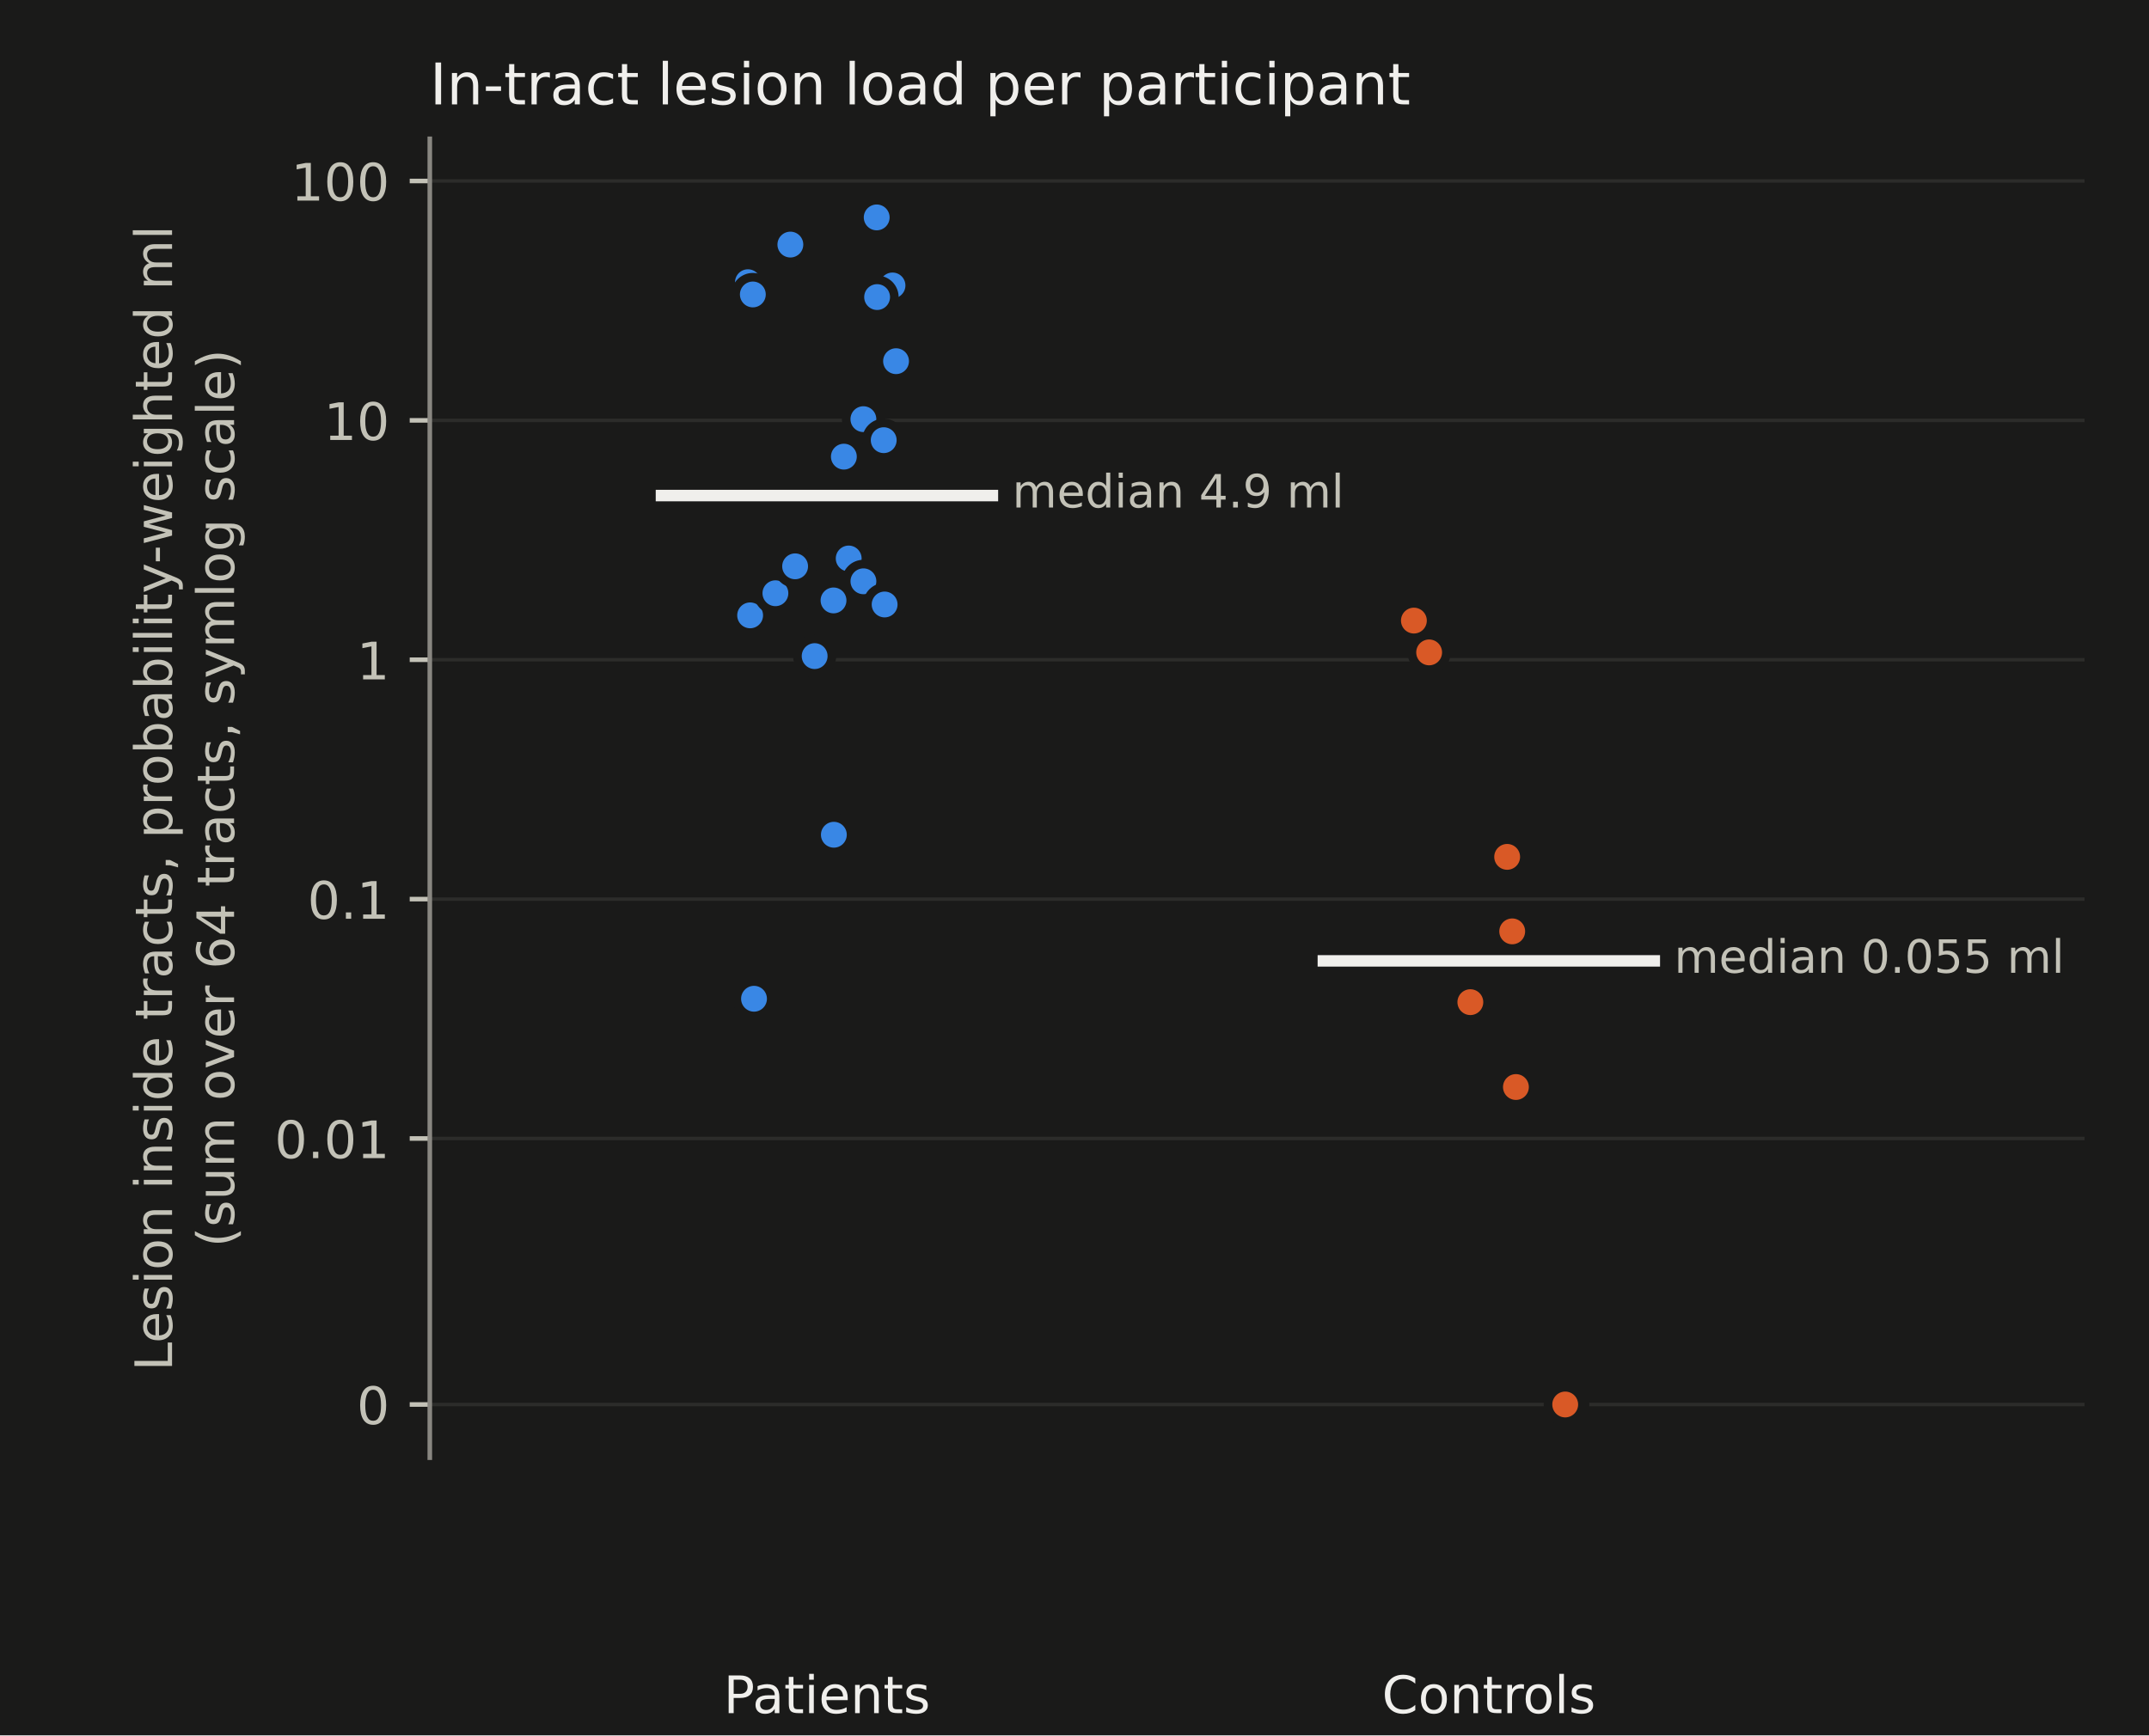
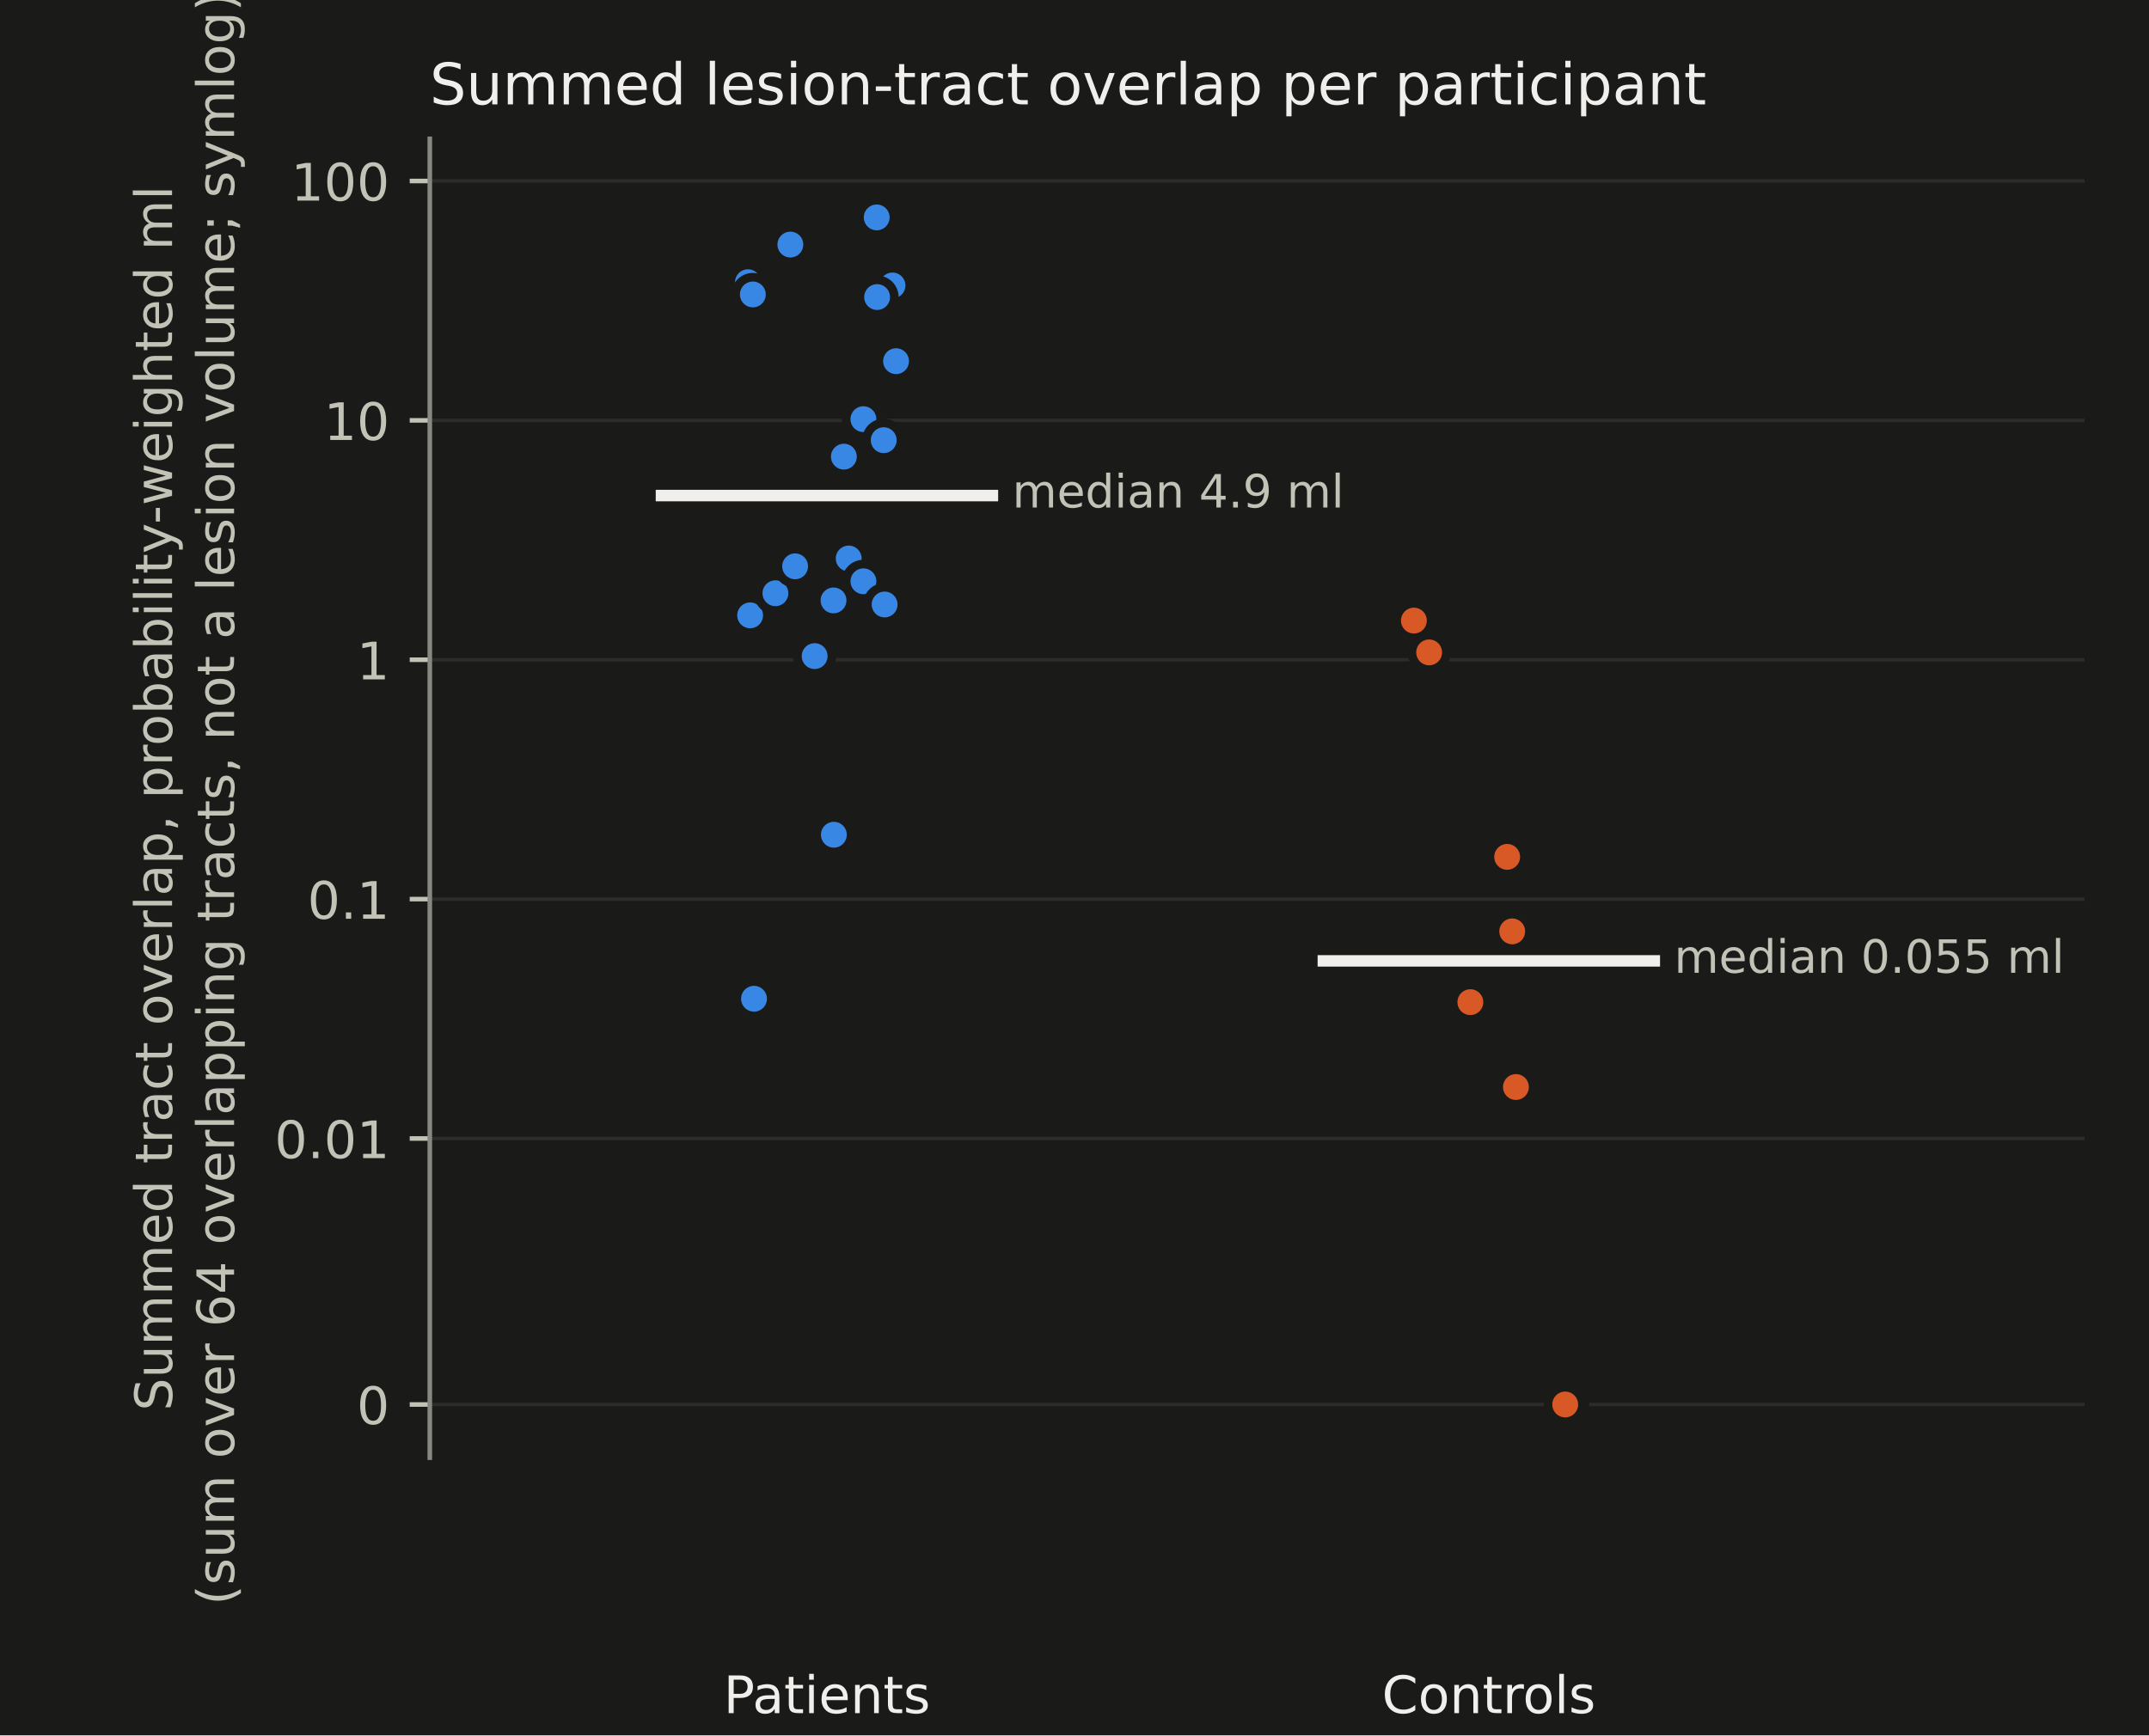
<svg xmlns="http://www.w3.org/2000/svg" xmlns:xlink="http://www.w3.org/1999/xlink" width="374.4pt" height="302.4pt" viewBox="0 0 374.4 302.4" version="1.1">
  <defs>
    <style type="text/css">*{stroke-linejoin: round; stroke-linecap: butt}</style>
  </defs>
  <g id="figure_1">
    <g id="patch_1">
      <path d="M 0 302.4  L 374.4 302.4  L 374.4 0  L 0 0  z " style="fill: #1a1a19" />
    </g>
    <g id="axes_1">
      <g id="patch_2">
        <path d="M 74.88 254.016  L 363.168 254.016  L 363.168 24.192  L 74.88 24.192  z " style="fill: #1a1a19" />
      </g>
      <g id="matplotlib.axis_1" />
      <g id="matplotlib.axis_2">
        <g id="ytick_1">
          <g id="line2d_1">
            <path d="M 74.88 244.746  L 363.168 244.746  " clip-path="url(#pcb64a28c26)" style="fill: none; stroke: #2c2c2a; stroke-width: 0.6; stroke-linecap: square" />
          </g>
          <g id="line2d_2">
            <defs>
              <path id="m1c00a0ee06" d="M 0 0  L -3.5 0  " style="stroke: #c3c2b7; stroke-width: 0.8" />
            </defs>
            <g>
              <use xlink:href="#m1c00a0ee06" x="74.88" y="244.746" style="fill: #c3c2b7; stroke: #c3c2b7; stroke-width: 0.8" />
            </g>
          </g>
          <g id="text_1">
            <text style="font-size: 9px; font-family: 'DejaVu Sans'; text-anchor: end; fill: #c3c2b7" x="67.88" y="248.165" transform="rotate(-0 67.88 248.165)">0</text>
          </g>
        </g>
        <g id="ytick_2">
          <g id="line2d_3">
            <path d="M 74.88 198.396  L 363.168 198.396  " clip-path="url(#pcb64a28c26)" style="fill: none; stroke: #2c2c2a; stroke-width: 0.6; stroke-linecap: square" />
          </g>
          <g id="line2d_4">
            <g>
              <use xlink:href="#m1c00a0ee06" x="74.88" y="198.396" style="fill: #c3c2b7; stroke: #c3c2b7; stroke-width: 0.8" />
            </g>
          </g>
          <g id="text_2">
            <text style="font-size: 9px; font-family: 'DejaVu Sans'; text-anchor: end; fill: #c3c2b7" x="67.88" y="201.815" transform="rotate(-0 67.88 201.8153)">0.01</text>
          </g>
        </g>
        <g id="ytick_3">
          <g id="line2d_5">
            <path d="M 74.88 156.682  L 363.168 156.682  " clip-path="url(#pcb64a28c26)" style="fill: none; stroke: #2c2c2a; stroke-width: 0.6; stroke-linecap: square" />
          </g>
          <g id="line2d_6">
            <g>
              <use xlink:href="#m1c00a0ee06" x="74.88" y="156.682" style="fill: #c3c2b7; stroke: #c3c2b7; stroke-width: 0.8" />
            </g>
          </g>
          <g id="text_3">
            <text style="font-size: 9px; font-family: 'DejaVu Sans'; text-anchor: end; fill: #c3c2b7" x="67.88" y="160.101" transform="rotate(-0 67.88 160.1006)">0.1</text>
          </g>
        </g>
        <g id="ytick_4">
          <g id="line2d_7">
            <path d="M 74.88 114.967  L 363.168 114.967  " clip-path="url(#pcb64a28c26)" style="fill: none; stroke: #2c2c2a; stroke-width: 0.6; stroke-linecap: square" />
          </g>
          <g id="line2d_8">
            <g>
              <use xlink:href="#m1c00a0ee06" x="74.88" y="114.967" style="fill: #c3c2b7; stroke: #c3c2b7; stroke-width: 0.8" />
            </g>
          </g>
          <g id="text_4">
            <text style="font-size: 9px; font-family: 'DejaVu Sans'; text-anchor: end; fill: #c3c2b7" x="67.88" y="118.386" transform="rotate(-0 67.88 118.3859)">1</text>
          </g>
        </g>
        <g id="ytick_5">
          <g id="line2d_9">
            <path d="M 74.88 73.252  L 363.168 73.252  " clip-path="url(#pcb64a28c26)" style="fill: none; stroke: #2c2c2a; stroke-width: 0.6; stroke-linecap: square" />
          </g>
          <g id="line2d_10">
            <g>
              <use xlink:href="#m1c00a0ee06" x="74.88" y="73.252" style="fill: #c3c2b7; stroke: #c3c2b7; stroke-width: 0.8" />
            </g>
          </g>
          <g id="text_5">
            <text style="font-size: 9px; font-family: 'DejaVu Sans'; text-anchor: end; fill: #c3c2b7" x="67.88" y="76.671" transform="rotate(-0 67.88 76.67124)">10</text>
          </g>
        </g>
        <g id="ytick_6">
          <g id="line2d_11">
            <path d="M 74.88 31.538  L 363.168 31.538  " clip-path="url(#pcb64a28c26)" style="fill: none; stroke: #2c2c2a; stroke-width: 0.6; stroke-linecap: square" />
          </g>
          <g id="line2d_12">
            <g>
              <use xlink:href="#m1c00a0ee06" x="74.88" y="31.538" style="fill: #c3c2b7; stroke: #c3c2b7; stroke-width: 0.8" />
            </g>
          </g>
          <g id="text_6">
            <text style="font-size: 9px; font-family: 'DejaVu Sans'; text-anchor: end; fill: #c3c2b7" x="67.88" y="34.957" transform="rotate(-0 67.88 34.95654)">100</text>
          </g>
        </g>
        <g id="text_7">
-           <text style="font-size: 9px; font-family: 'DejaVu Sans'; fill: #c3c2b7" transform="translate(29.97549 238.9147) rotate(-90)">Lesion inside tracts, probability-weighted ml</text>
-           <text style="font-size: 9px; font-family: 'DejaVu Sans'; fill: #c3c2b7" transform="translate(40.77795 217.3386) rotate(-90)">(sum over 64 tracts, symlog scale)</text>
+           <text style="font-size: 9px; font-family: 'DejaVu Sans'; fill: #c3c2b7" transform="translate(29.97549 245.8524) rotate(-90)">Summed tract overlap, probability-weighted ml</text>
+           <text style="font-size: 9px; font-family: 'DejaVu Sans'; fill: #c3c2b7" transform="translate(40.77795 279.7128) rotate(-90)">(sum over 64 overlapping tracts, not a lesion volume; symlog)</text>
        </g>
      </g>
      <g id="patch_3">
        <path d="M 74.88 254.016  L 74.88 24.192  " style="fill: none; stroke: #898781; stroke-width: 0.8; stroke-linejoin: miter; stroke-linecap: square" />
      </g>
      <g id="PathCollection_1">
        <defs>
          <path id="m954479512c" d="M 0 3  C 0.796 3 1.559 2.684 2.121 2.121  C 2.684 1.559 3 0.796 3 0  C 3 -0.796 2.684 -1.559 2.121 -2.121  C 1.559 -2.684 0.796 -3 0 -3  C -0.796 -3 -1.559 -2.684 -2.121 -2.121  C -2.684 -1.559 -3 -0.796 -3 0  C -3 0.796 -2.684 1.559 -2.121 2.121  C -1.559 2.684 -0.796 3 0 3  z " style="stroke: #1a1a19; stroke-width: 1.5" />
        </defs>
        <g clip-path="url(#pcb64a28c26)">
          <use xlink:href="#m954479512c" x="147.86" y="97.322" style="fill: #3987e5; stroke: #1a1a19; stroke-width: 1.5" />
          <use xlink:href="#m954479512c" x="137.698" y="42.62" style="fill: #3987e5; stroke: #1a1a19; stroke-width: 1.5" />
          <use xlink:href="#m954479512c" x="131.365" y="174.042" style="fill: #3987e5; stroke: #1a1a19; stroke-width: 1.5" />
          <use xlink:href="#m954479512c" x="130.689" y="107.232" style="fill: #3987e5; stroke: #1a1a19; stroke-width: 1.5" />
          <use xlink:href="#m954479512c" x="152.739" y="37.886" style="fill: #3987e5; stroke: #1a1a19; stroke-width: 1.5" />
          <use xlink:href="#m954479512c" x="155.492" y="49.744" style="fill: #3987e5; stroke: #1a1a19; stroke-width: 1.5" />
          <use xlink:href="#m954479512c" x="147.02" y="79.575" style="fill: #3987e5; stroke: #1a1a19; stroke-width: 1.5" />
          <use xlink:href="#m954479512c" x="150.421" y="73.042" style="fill: #3987e5; stroke: #1a1a19; stroke-width: 1.5" />
          <use xlink:href="#m954479512c" x="145.276" y="145.462" style="fill: #3987e5; stroke: #1a1a19; stroke-width: 1.5" />
          <use xlink:href="#m954479512c" x="156.11" y="62.939" style="fill: #3987e5; stroke: #1a1a19; stroke-width: 1.5" />
          <use xlink:href="#m954479512c" x="152.811" y="51.768" style="fill: #3987e5; stroke: #1a1a19; stroke-width: 1.5" />
          <use xlink:href="#m954479512c" x="130.307" y="49.177" style="fill: #3987e5; stroke: #1a1a19; stroke-width: 1.5" />
          <use xlink:href="#m954479512c" x="153.961" y="76.705" style="fill: #3987e5; stroke: #1a1a19; stroke-width: 1.5" />
          <use xlink:href="#m954479512c" x="131.161" y="51.311" style="fill: #3987e5; stroke: #1a1a19; stroke-width: 1.5" />
          <use xlink:href="#m954479512c" x="150.425" y="101.297" style="fill: #3987e5; stroke: #1a1a19; stroke-width: 1.5" />
          <use xlink:href="#m954479512c" x="135.093" y="103.378" style="fill: #3987e5; stroke: #1a1a19; stroke-width: 1.5" />
          <use xlink:href="#m954479512c" x="154.12" y="105.337" style="fill: #3987e5; stroke: #1a1a19; stroke-width: 1.5" />
          <use xlink:href="#m954479512c" x="145.217" y="104.63" style="fill: #3987e5; stroke: #1a1a19; stroke-width: 1.5" />
          <use xlink:href="#m954479512c" x="138.526" y="98.687" style="fill: #3987e5; stroke: #1a1a19; stroke-width: 1.5" />
          <use xlink:href="#m954479512c" x="141.929" y="114.333" style="fill: #3987e5; stroke: #1a1a19; stroke-width: 1.5" />
        </g>
      </g>
      <g id="text_8">
        <text style="font-size: 8px; font-family: 'DejaVu Sans'; text-anchor: start; fill: #c3c2b7" x="176.357" y="88.435" transform="rotate(-0 176.3574 88.43527)">median 4.9 ml</text>
      </g>
      <g id="text_9">
        <text style="font-size: 9px; font-family: 'DejaVu Sans'; fill: #f0efec" transform="translate(126.0565 298.5273)">Patients</text>
        <text style="font-size: 9px; font-family: 'DejaVu Sans'; fill: #f0efec" transform="translate(128.8598 309.3291)">n = 20</text>
      </g>
      <g id="PathCollection_2">
        <defs>
          <path id="m533d951cd8" d="M 0 3  C 0.796 3 1.559 2.684 2.121 2.121  C 2.684 1.559 3 0.796 3 0  C 3 -0.796 2.684 -1.559 2.121 -2.121  C 1.559 -2.684 0.796 -3 0 -3  C -0.796 -3 -1.559 -2.684 -2.121 -2.121  C -2.684 -1.559 -3 -0.796 -3 0  C -3 0.796 -2.684 1.559 -2.121 2.121  C -1.559 2.684 -0.796 3 0 3  z " style="stroke: #1a1a19; stroke-width: 1.5" />
        </defs>
        <g clip-path="url(#pcb64a28c26)">
          <use xlink:href="#m533d951cd8" x="246.33" y="108.144" style="fill: #d95926; stroke: #1a1a19; stroke-width: 1.5" />
          <use xlink:href="#m533d951cd8" x="248.986" y="113.686" style="fill: #d95926; stroke: #1a1a19; stroke-width: 1.5" />
          <use xlink:href="#m533d951cd8" x="264.106" y="189.425" style="fill: #d95926; stroke: #1a1a19; stroke-width: 1.5" />
          <use xlink:href="#m533d951cd8" x="263.458" y="162.301" style="fill: #d95926; stroke: #1a1a19; stroke-width: 1.5" />
          <use xlink:href="#m533d951cd8" x="262.578" y="149.318" style="fill: #d95926; stroke: #1a1a19; stroke-width: 1.5" />
          <use xlink:href="#m533d951cd8" x="256.165" y="174.635" style="fill: #d95926; stroke: #1a1a19; stroke-width: 1.5" />
          <use xlink:href="#m533d951cd8" x="273.145" y="244.746" style="fill: #d95926; stroke: #1a1a19; stroke-width: 1.5" />
          <use xlink:href="#m533d951cd8" x="272.692" y="244.746" style="fill: #d95926; stroke: #1a1a19; stroke-width: 1.5" />
        </g>
      </g>
      <g id="text_10">
        <text style="font-size: 8px; font-family: 'DejaVu Sans'; text-anchor: start; fill: #c3c2b7" x="291.673" y="169.517" transform="rotate(-0 291.6726 169.5166)">median 0.055 ml</text>
      </g>
      <g id="text_11">
        <text style="font-size: 9px; font-family: 'DejaVu Sans'; fill: #f0efec" transform="translate(240.774 298.5273)">Controls</text>
        <text style="font-size: 9px; font-family: 'DejaVu Sans'; fill: #f0efec" transform="translate(247.0381 309.3291)">n = 8</text>
      </g>
      <g id="text_12">
-         <text style="font-size: 10px; font-family: 'DejaVu Sans'; text-anchor: start; fill: #f0efec" x="74.88" y="18.192" transform="rotate(-0 74.88 18.192)">In-tract lesion load per participant</text>
+         <text style="font-size: 10px; font-family: 'DejaVu Sans'; text-anchor: start; fill: #f0efec" x="74.88" y="18.192" transform="rotate(-0 74.88 18.192)">Summed lesion-tract overlap per participant</text>
      </g>
      <g id="line2d_13">
        <path d="M 115.24 86.357  L 172.898 86.357  " clip-path="url(#pcb64a28c26)" style="fill: none; stroke: #f0efec; stroke-width: 2; stroke-linecap: square" />
      </g>
      <g id="line2d_14">
        <path d="M 230.556 167.438  L 288.213 167.438  " clip-path="url(#pcb64a28c26)" style="fill: none; stroke: #f0efec; stroke-width: 2; stroke-linecap: square" />
      </g>
    </g>
  </g>
  <defs>
    <clipPath id="pcb64a28c26">
      <rect x="74.88" y="24.192" width="288.288" height="229.824" />
    </clipPath>
  </defs>
</svg>
